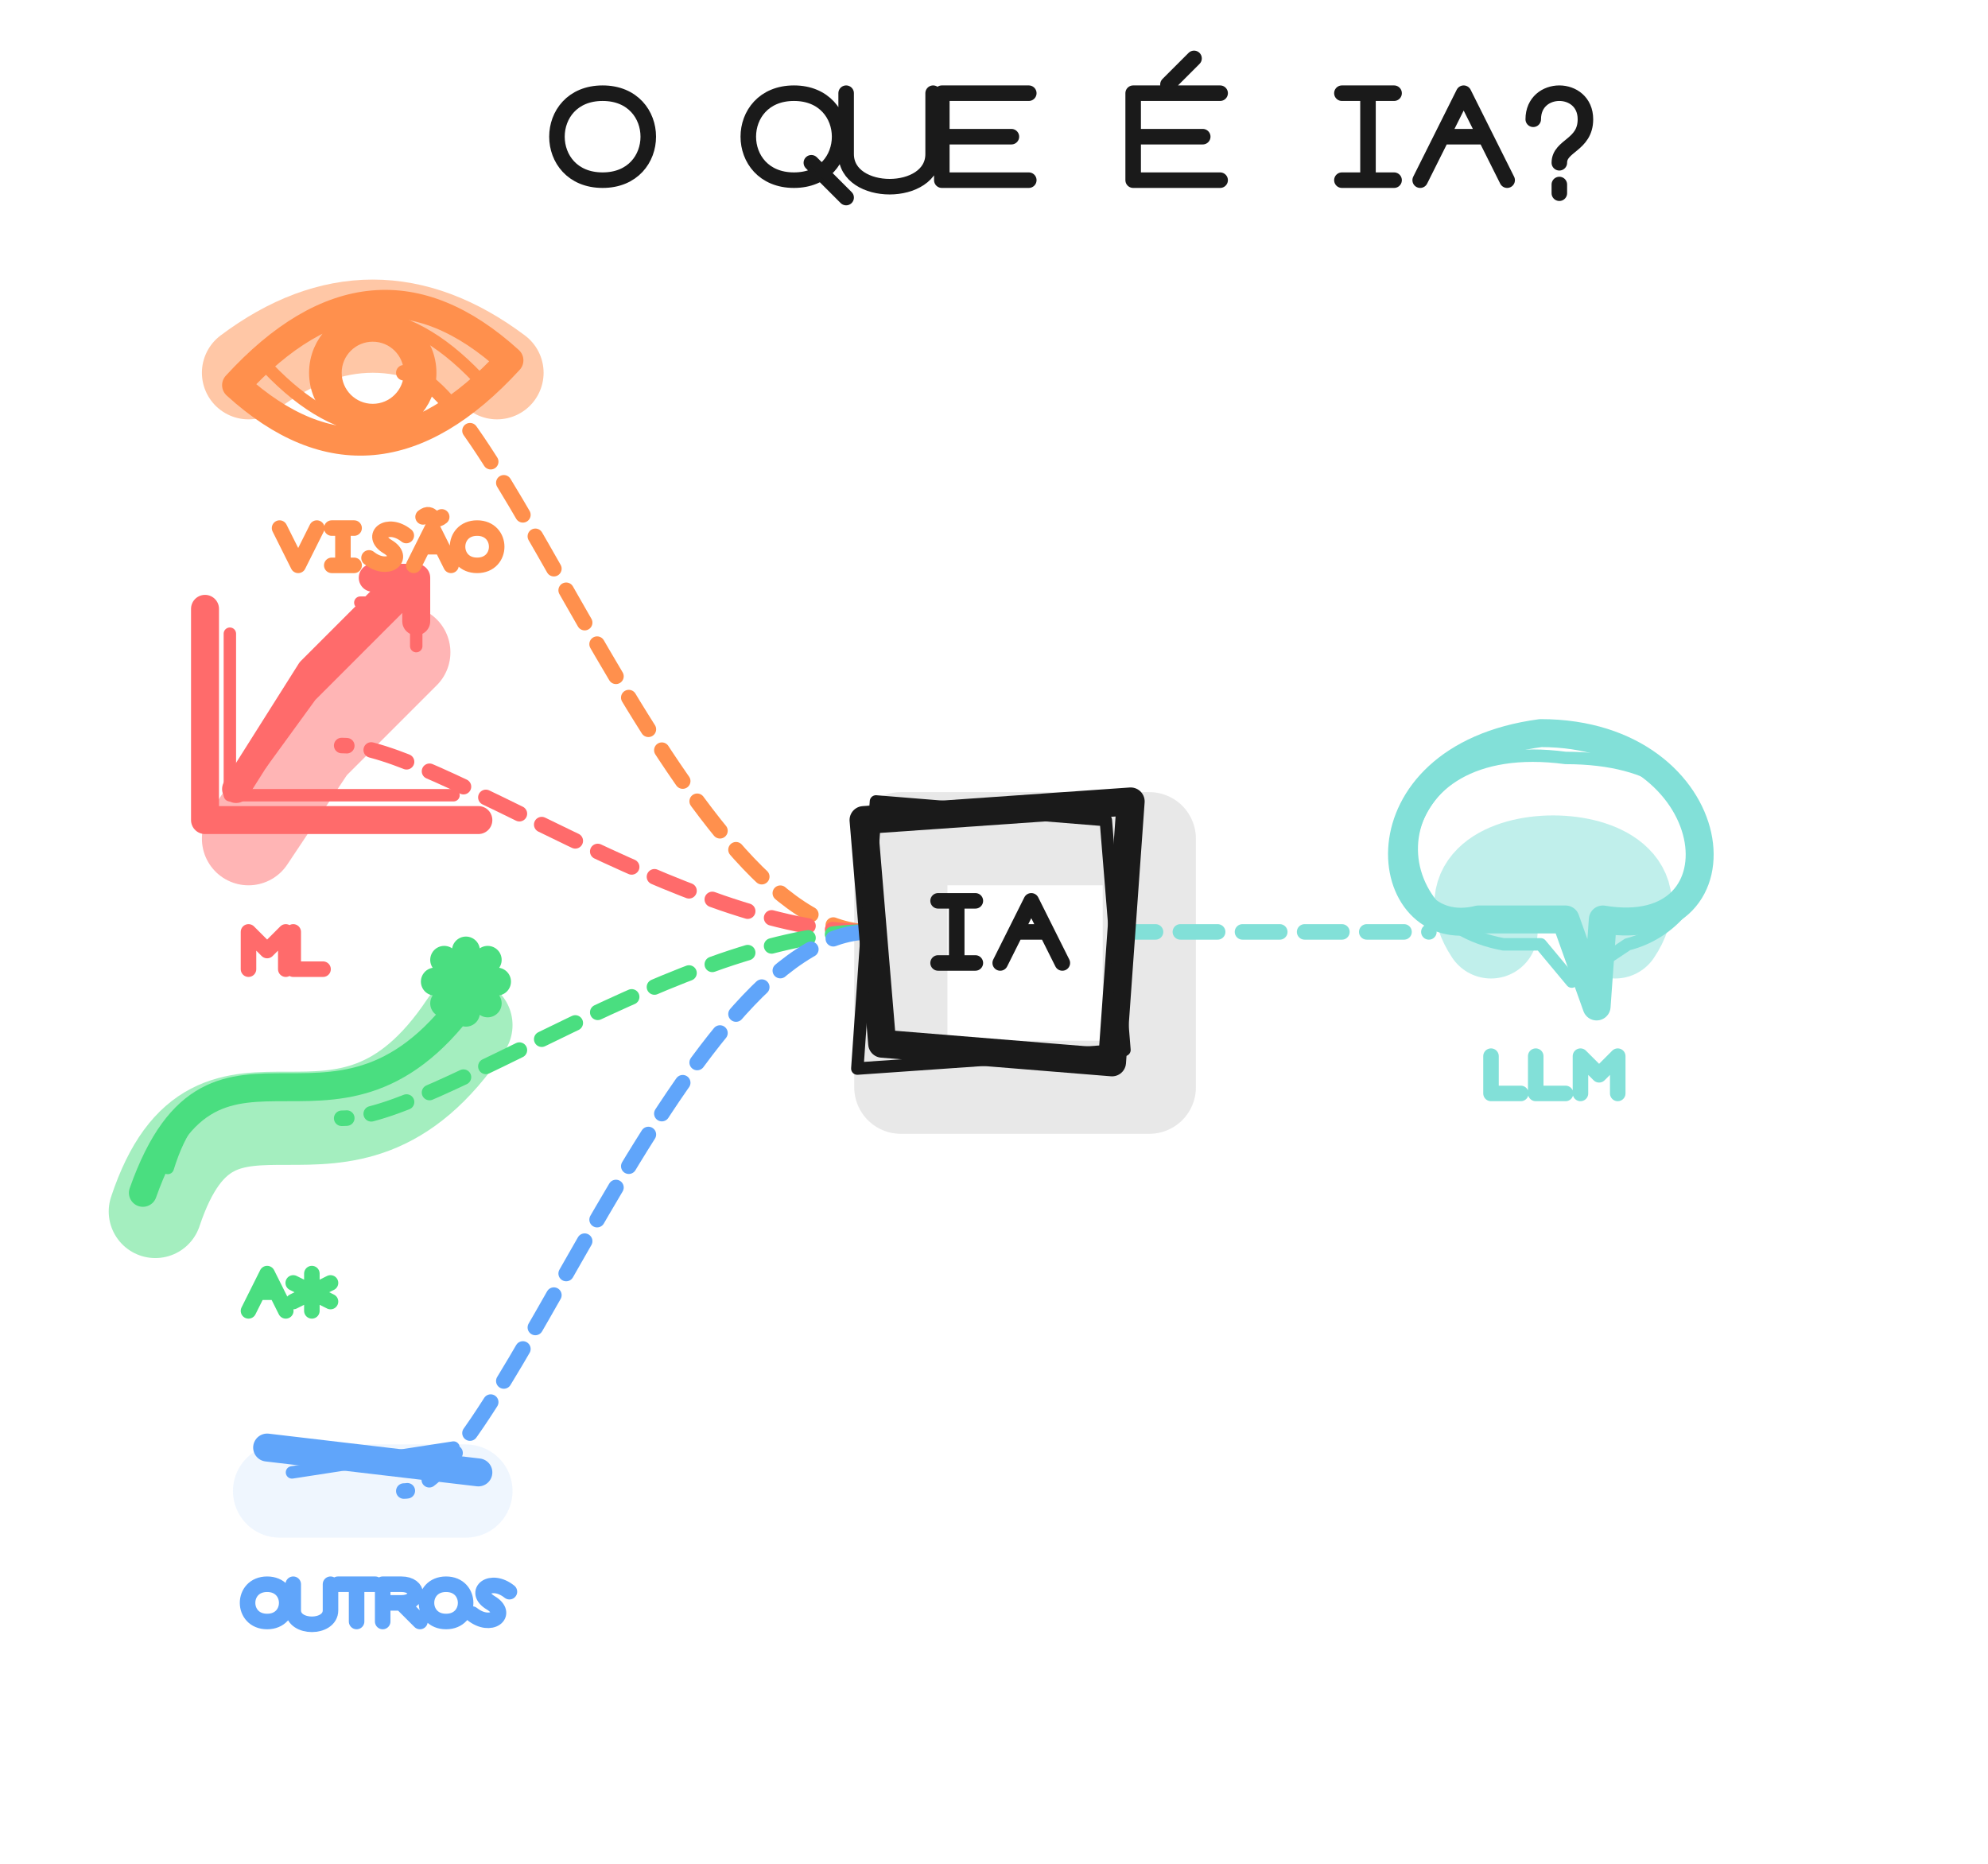
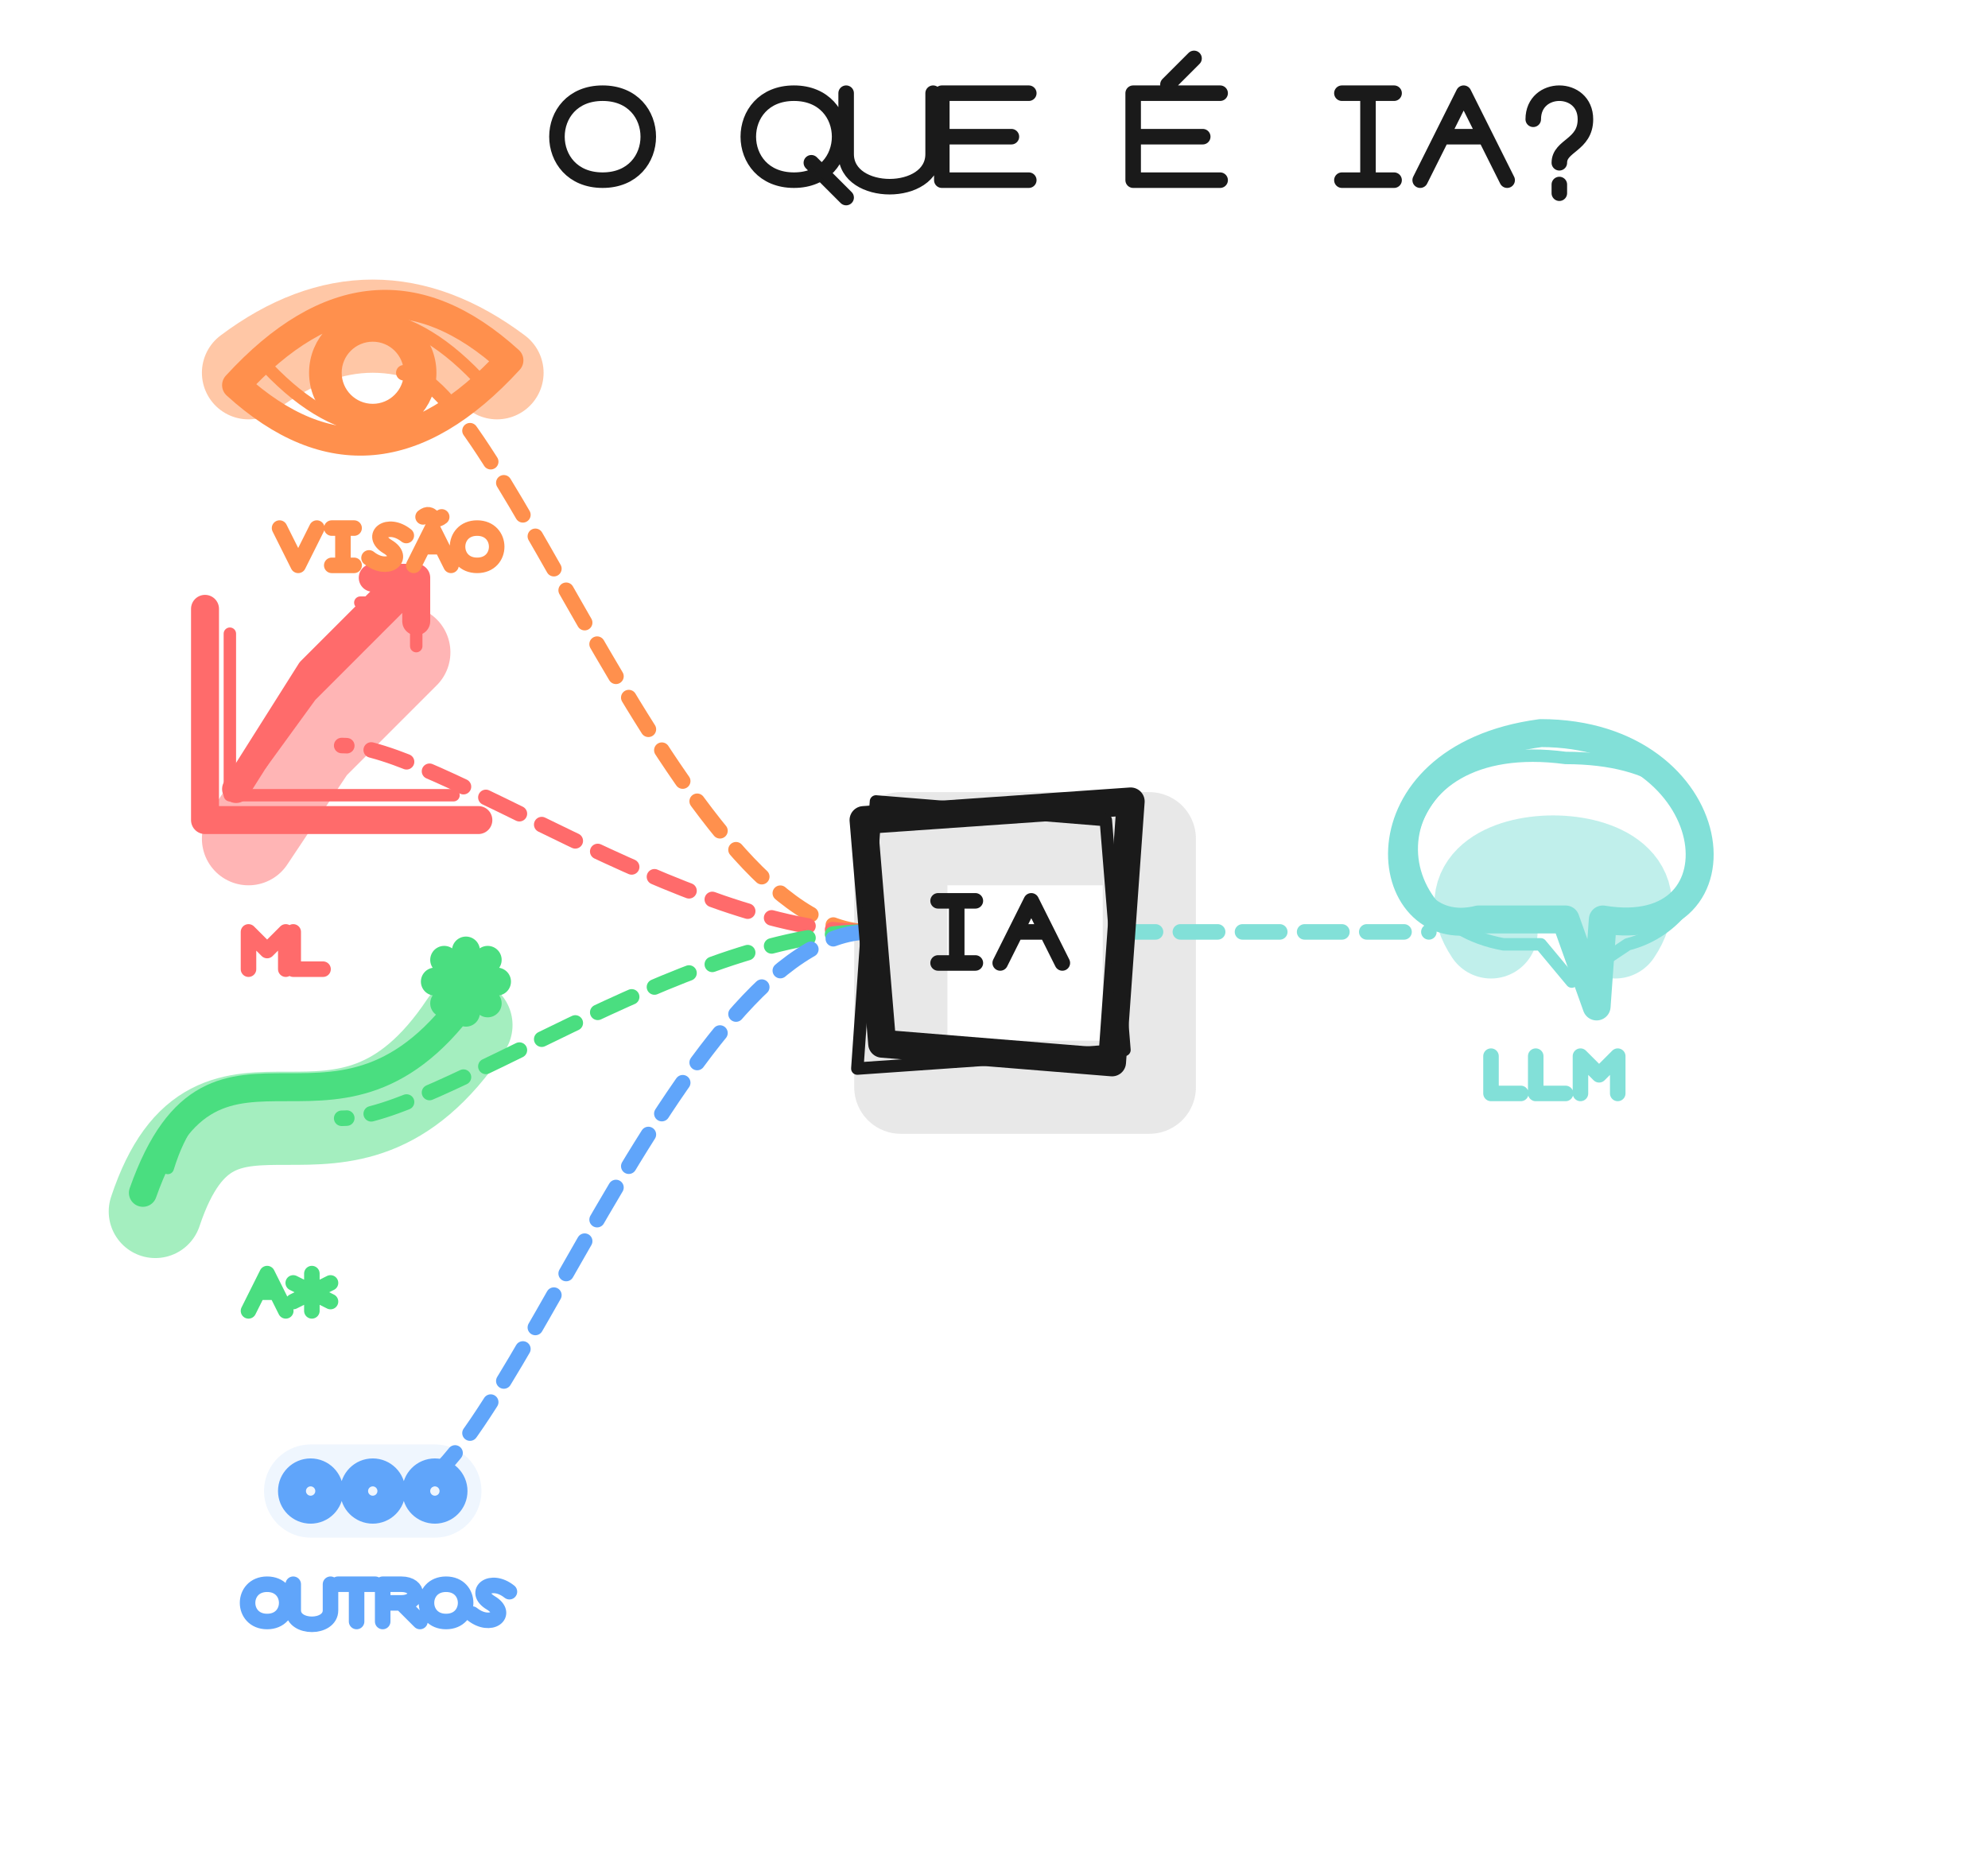
<svg xmlns="http://www.w3.org/2000/svg" viewBox="0 0 320 300" width="100%" height="100%">
  <g fill="none" stroke-linecap="round" stroke-linejoin="round" opacity="0.5" stroke-width="15">
    <path d="M 145.0,135.0 L 185.0,135.0 L 185.0,175.0 L 145.0,175.0 Z" stroke="#1a1a1a" opacity="0.2" />
    <path d="M 240.0,150.0 C 230.0,135.0 270.0,135.0 260.0,150.0" stroke="#82e0d8" />
    <path d="M 40.0,60.0 Q 60.0,45.0 80.0,60.0" stroke="#FF904D" />
    <path d="M 40.0,135.0 L 50.0,120.0 L 65.0,105.0" stroke="#FF6B6B" />
    <path d="M 25.0,195.0 C 35.0,165.0 55.0,195.0 75.0,165.0" stroke="#4ADE80" />
-     <path d="M 45.0,240.0 L 75.0,240.0" stroke="#60A5FA" opacity="0.2" />
+     <path d="M 50.0,240.0 L 70.0,240.0" stroke="#60A5FA" opacity="0.2" />
  </g>
  <g fill="none" stroke-linecap="round" stroke-linejoin="round" stroke-width="2.5" stroke-dasharray="6,4">
    <path d="M 180.0,150 L 230,150" stroke="#82e0d8" />
    <path d="M 140.0,150 C 110.0,150 80,60 65,60" stroke="#FF904D" />
    <path d="M 140.0,150 C 110.0,150 70,120 55,120" stroke="#FF6B6B" />
    <path d="M 140.0,150 C 110.0,150 70,180 55,180" stroke="#4ADE80" />
    <path d="M 140.0,150 C 110.0,150 80,240 65,240" stroke="#60A5FA" />
  </g>
  <g fill="none" stroke-linecap="round" stroke-linejoin="round">
    <g stroke-width="4.5">
      <path d="M 139.0,132.0 L 182.0,129.0 L 179.0,171.0 L 142.0,168.0 Z" stroke="#1a1a1a" />
      <path d="M 238.0,148.0 C 222.0,152.0 218.0,122.0 248.0,118.0 C 278.0,118.0 282.0,152.0 258.0,148.0 L 257.0,162.0 L 252.0,148.0 Z" stroke="#82e0d8" />
      <path d="M 38.0,62.0 Q 60.0,38.0 82.0,58.0 Q 60.0,82.0 38.0,62.0 Z M 52.0,60.0 A 8 8 0 1 0 68.0,60.0 A 8 8 0 1 0 52.0,60.0" stroke="#FF904D" />
      <path d="M 33.0,98.0 L 33.0,132.0 L 77.0,132.0 M 38.0,127.0 L 50.0,108.0 L 65.0,93.0 M 60.0,93.0 L 67.0,93.0 L 67.0,100.0" stroke="#FF6B6B" />
      <path d="M 23.0,192.0 C 35.0,158.0 55.0,192.0 77.0,158.0 M 70.0,158.0 L 80.0,158.0 M 75.0,153.0 L 75.0,163.0 M 71.5,154.5 L 78.5,161.5 M 71.5,161.5 L 78.5,154.5" stroke="#4ADE80" />
-       <path d="M 43.0,233.0 L 77.0,237.0" stroke="#60A5FA" />
+       <path d="M 50.0,237.0 A 3 3 0 1 1 50.0,243.0 A 3 3 0 1 1 50.0,237.0 M 60.0,237.0 A 3 3 0 1 1 60.0,243.0 A 3 3 0 1 1 60.0,237.0 M 70.0,237.0 A 3 3 0 1 1 70.0,243.0 A 3 3 0 1 1 70.0,237.0" stroke="#60A5FA" />
    </g>
    <g stroke-width="2.0">
      <path d="M 141.0,129.0 L 178.0,132.0 L 181.0,169.0 L 138.0,172.0 Z" stroke="#1a1a1a" />
      <path d="M 242.0,152.0 C 220.0,148.0 222.0,118.0 252.0,122.0 C 282.0,122.0 278.0,148.0 262.0,152.0 L 253.0,158.0 L 248.0,152.0 Z" stroke="#82e0d8" />
      <path d="M 42.0,58.0 Q 60.0,42.0 78.0,62.0 Q 60.0,78.0 42.0,58.0 Z M 54.0,60.0 A 6 6 0 1 0 66.0,60.0 A 6 6 0 1 0 54.0,60.0" stroke="#FF904D" />
      <path d="M 37.0,102.0 L 37.0,128.0 L 73.0,128.0 M 42.0,123.0 L 50.0,112.0 L 65.0,97.0 M 58.0,97.0 L 67.0,97.0 L 67.0,104.0" stroke="#FF6B6B" />
      <path d="M 27.0,188.0 C 35.0,162.0 55.0,188.0 73.0,162.0" stroke="#4ADE80" />
-       <path d="M 47.0,237.0 L 73.0,233.0" stroke="#60A5FA" />
+       <path d="M 49.0,238.0 A 3 3 0 1 1 51.0,244.0 A 3 3 0 1 1 49.0,238.0 M 59.0,238.0 A 3 3 0 1 1 61.0,244.0 A 3 3 0 1 1 59.0,238.0 M 69.0,238.0 A 3 3 0 1 1 71.0,244.0 A 3 3 0 1 1 69.0,238.0" stroke="#60A5FA" />
    </g>
    <g stroke-width="2.5">
      <path d="M 154.0,145.0 L 154.0,155.0 M 151.0,145.0 L 157.0,145.0 M 151.0,155.0 L 157.0,155.0 M 161.0,155.0 L 166.0,145.0 L 171.0,155.0 M 163.5,150.0 L 168.5,150.0" stroke="#1a1a1a" />
      <path d="M 240.0,170.0 L 240.0,176.0 L 244.8,176.0 M 247.2,170.0 L 247.2,176.0 L 252.0,176.0 M 254.4,176.0 L 254.4,170.0 L 257.4,173.0 L 260.4,170.0 L 260.4,176.0" stroke="#82e0d8" />
      <path d="M 45.0,85.0 L 48.0,91.0 L 51.0,85.0 M 55.2,85.0 L 55.2,91.0 M 53.4,85.0 L 57.0,85.0 M 53.4,91.0 L 57.0,91.0 M 65.4,86.2 C 62.4,83.8 59.4,86.2 62.4,88.0 C 65.4,89.8 62.4,92.2 59.4,89.8 M 66.6,91.0 L 69.6,85.0 L 72.6,91.0 M 68.1,88.0 L 71.1,88.0 M 68.1,83.2 C 69.6,82.0 69.6,84.4 71.1,83.2 M 76.8,85.0 C 72.6,85.0 72.6,91.0 76.8,91.0 C 81,91.0 81,85.0 76.8,85.0 Z" stroke="#FF904D" />
      <path d="M 40.0,156.0 L 40.0,150.0 L 43.0,153.0 L 46.0,150.0 L 46.0,156.0 M 47.2,150.0 L 47.2,156.0 L 52.0,156.0" stroke="#FF6B6B" />
      <path d="M 40.0,211.0 L 43.0,205.0 L 46.0,211.0 M 41.5,208.0 L 44.5,208.0 M 50.2,205.0 L 50.2,211.0 M 47.2,206.5 L 53.2,209.5 M 47.2,209.5 L 53.2,206.5" stroke="#4ADE80" />
      <path d="M 43.0,255.0 C 38.8,255.0 38.8,261.0 43.0,261.0 C 47.2,261.0 47.2,255.0 43.0,255.0 Z M 47.2,255.0 L 47.2,259.2 C 47.2,262.2 53.2,262.2 53.2,259.2 L 53.2,255.0 M 54.4,255.0 L 60.4,255.0 M 57.4,255.0 L 57.4,261.0 M 61.6,261.0 L 61.6,255.0 L 64.6,255.0 C 67.6,255.0 67.6,258.0 64.6,258.0 L 61.6,258.0 M 64.6,258.0 L 67.6,261.0 M 71.8,255.0 C 67.6,255.0 67.6,261.0 71.8,261.0 C 76,261.0 76,255.0 71.8,255.0 Z M 82,256.2 C 79,253.8 76,256.2 79,258.0 C 82,259.8 79,262.2 76,259.8" stroke="#60A5FA" />
      <path d="M 97.0,15.0 C 87.2,15.0 87.2,29.0 97.0,29.0 C 106.8,29.0 106.8,15.0 97.0,15.0 Z M 127.8,15.0 C 118,15.0 118,29.0 127.8,29.0 C 137.6,29.0 137.6,15.0 127.8,15.0 Z M 130.6,26.2 L 136.2,31.8 M 136.2,15.0 L 136.2,24.8 C 136.2,31.8 150.2,31.8 150.2,24.8 L 150.2,15.0 M 165.6,15.0 L 151.6,15.0 L 151.6,29.0 L 165.6,29.0 M 151.6,22.0 L 162.8,22.0 M 196.4,15.0 L 182.4,15.0 L 182.4,29.0 L 196.4,29.0 M 182.4,22.0 L 193.6,22.0 M 188,13.6 L 192.2,9.4 M 220.2,15.0 L 220.2,29.0 M 216,15.0 L 224.4,15.0 M 216,29.0 L 224.4,29.0 M 228.6,29.0 L 235.6,15.0 L 242.6,29.0 M 232.1,22.0 L 239.1,22.0 M 246.8,19.2 C 246.8,13.6 255.2,13.6 255.2,19.2 C 255.2,23.4 251,23.4 251,26.2 M 251,29.7 L 251,31.1" stroke="#1a1a1a" />
    </g>
    <g stroke-width="1.0">
      <path d="M 154.0,145.0 L 154.0,155.0 M 151.0,145.0 L 157.0,145.0 M 151.0,155.0 L 157.0,155.0 M 161.0,155.0 L 166.0,145.0 L 171.0,155.0 M 163.5,150.0 L 168.5,150.0" stroke="#1a1a1a" />
      <path d="M 240.0,170.0 L 240.0,176.0 L 244.8,176.0 M 247.2,170.0 L 247.2,176.0 L 252.0,176.0 M 254.4,176.0 L 254.4,170.0 L 257.4,173.0 L 260.4,170.0 L 260.4,176.0" stroke="#82e0d8" />
      <path d="M 45.0,85.0 L 48.0,91.0 L 51.0,85.0 M 55.2,85.0 L 55.2,91.0 M 53.4,85.0 L 57.0,85.0 M 53.4,91.0 L 57.0,91.0 M 65.4,86.2 C 62.4,83.8 59.4,86.2 62.4,88.0 C 65.4,89.8 62.4,92.2 59.4,89.8 M 66.6,91.0 L 69.6,85.0 L 72.6,91.0 M 68.1,88.0 L 71.1,88.0 M 68.1,83.2 C 69.6,82.0 69.6,84.4 71.1,83.2 M 76.8,85.0 C 72.6,85.0 72.6,91.0 76.8,91.0 C 81,91.0 81,85.0 76.8,85.0 Z" stroke="#FF904D" />
      <path d="M 40.0,156.0 L 40.0,150.0 L 43.0,153.0 L 46.0,150.0 L 46.0,156.0 M 47.2,150.0 L 47.2,156.0 L 52.0,156.0" stroke="#FF6B6B" />
      <path d="M 40.0,211.0 L 43.0,205.0 L 46.0,211.0 M 41.5,208.0 L 44.5,208.0 M 50.2,205.0 L 50.2,211.0 M 47.2,206.5 L 53.2,209.5 M 47.2,209.5 L 53.2,206.5" stroke="#4ADE80" />
      <path d="M 43.0,255.0 C 38.8,255.0 38.8,261.0 43.0,261.0 C 47.2,261.0 47.2,255.0 43.0,255.0 Z M 47.2,255.0 L 47.2,259.2 C 47.2,262.2 53.2,262.2 53.2,259.2 L 53.2,255.0 M 54.4,255.0 L 60.4,255.0 M 57.4,255.0 L 57.4,261.0 M 61.6,261.0 L 61.6,255.0 L 64.6,255.0 C 67.6,255.0 67.6,258.0 64.6,258.0 L 61.6,258.0 M 64.6,258.0 L 67.6,261.0 M 71.8,255.0 C 67.6,255.0 67.6,261.0 71.8,261.0 C 76,261.0 76,255.0 71.8,255.0 Z M 82,256.2 C 79,253.8 76,256.2 79,258.0 C 82,259.8 79,262.2 76,259.8" stroke="#60A5FA" />
      <path d="M 97.0,15.0 C 87.2,15.0 87.2,29.0 97.0,29.0 C 106.8,29.0 106.8,15.0 97.0,15.0 Z M 127.8,15.0 C 118,15.0 118,29.0 127.8,29.0 C 137.6,29.0 137.6,15.0 127.8,15.0 Z M 130.6,26.2 L 136.2,31.8 M 136.2,15.0 L 136.2,24.8 C 136.2,31.8 150.2,31.8 150.2,24.8 L 150.2,15.0 M 165.6,15.0 L 151.6,15.0 L 151.6,29.0 L 165.6,29.0 M 151.6,22.0 L 162.8,22.0 M 196.4,15.0 L 182.4,15.0 L 182.4,29.0 L 196.4,29.0 M 182.4,22.0 L 193.6,22.0 M 188,13.6 L 192.2,9.4 M 220.2,15.0 L 220.2,29.0 M 216,15.0 L 224.4,15.0 M 216,29.0 L 224.4,29.0 M 228.6,29.0 L 235.6,15.0 L 242.6,29.0 M 232.1,22.0 L 239.1,22.0 M 246.8,19.2 C 246.8,13.6 255.2,13.6 255.2,19.2 C 255.2,23.4 251,23.4 251,26.2 M 251,29.7 L 251,31.1" stroke="#1a1a1a" />
    </g>
  </g>
</svg>
